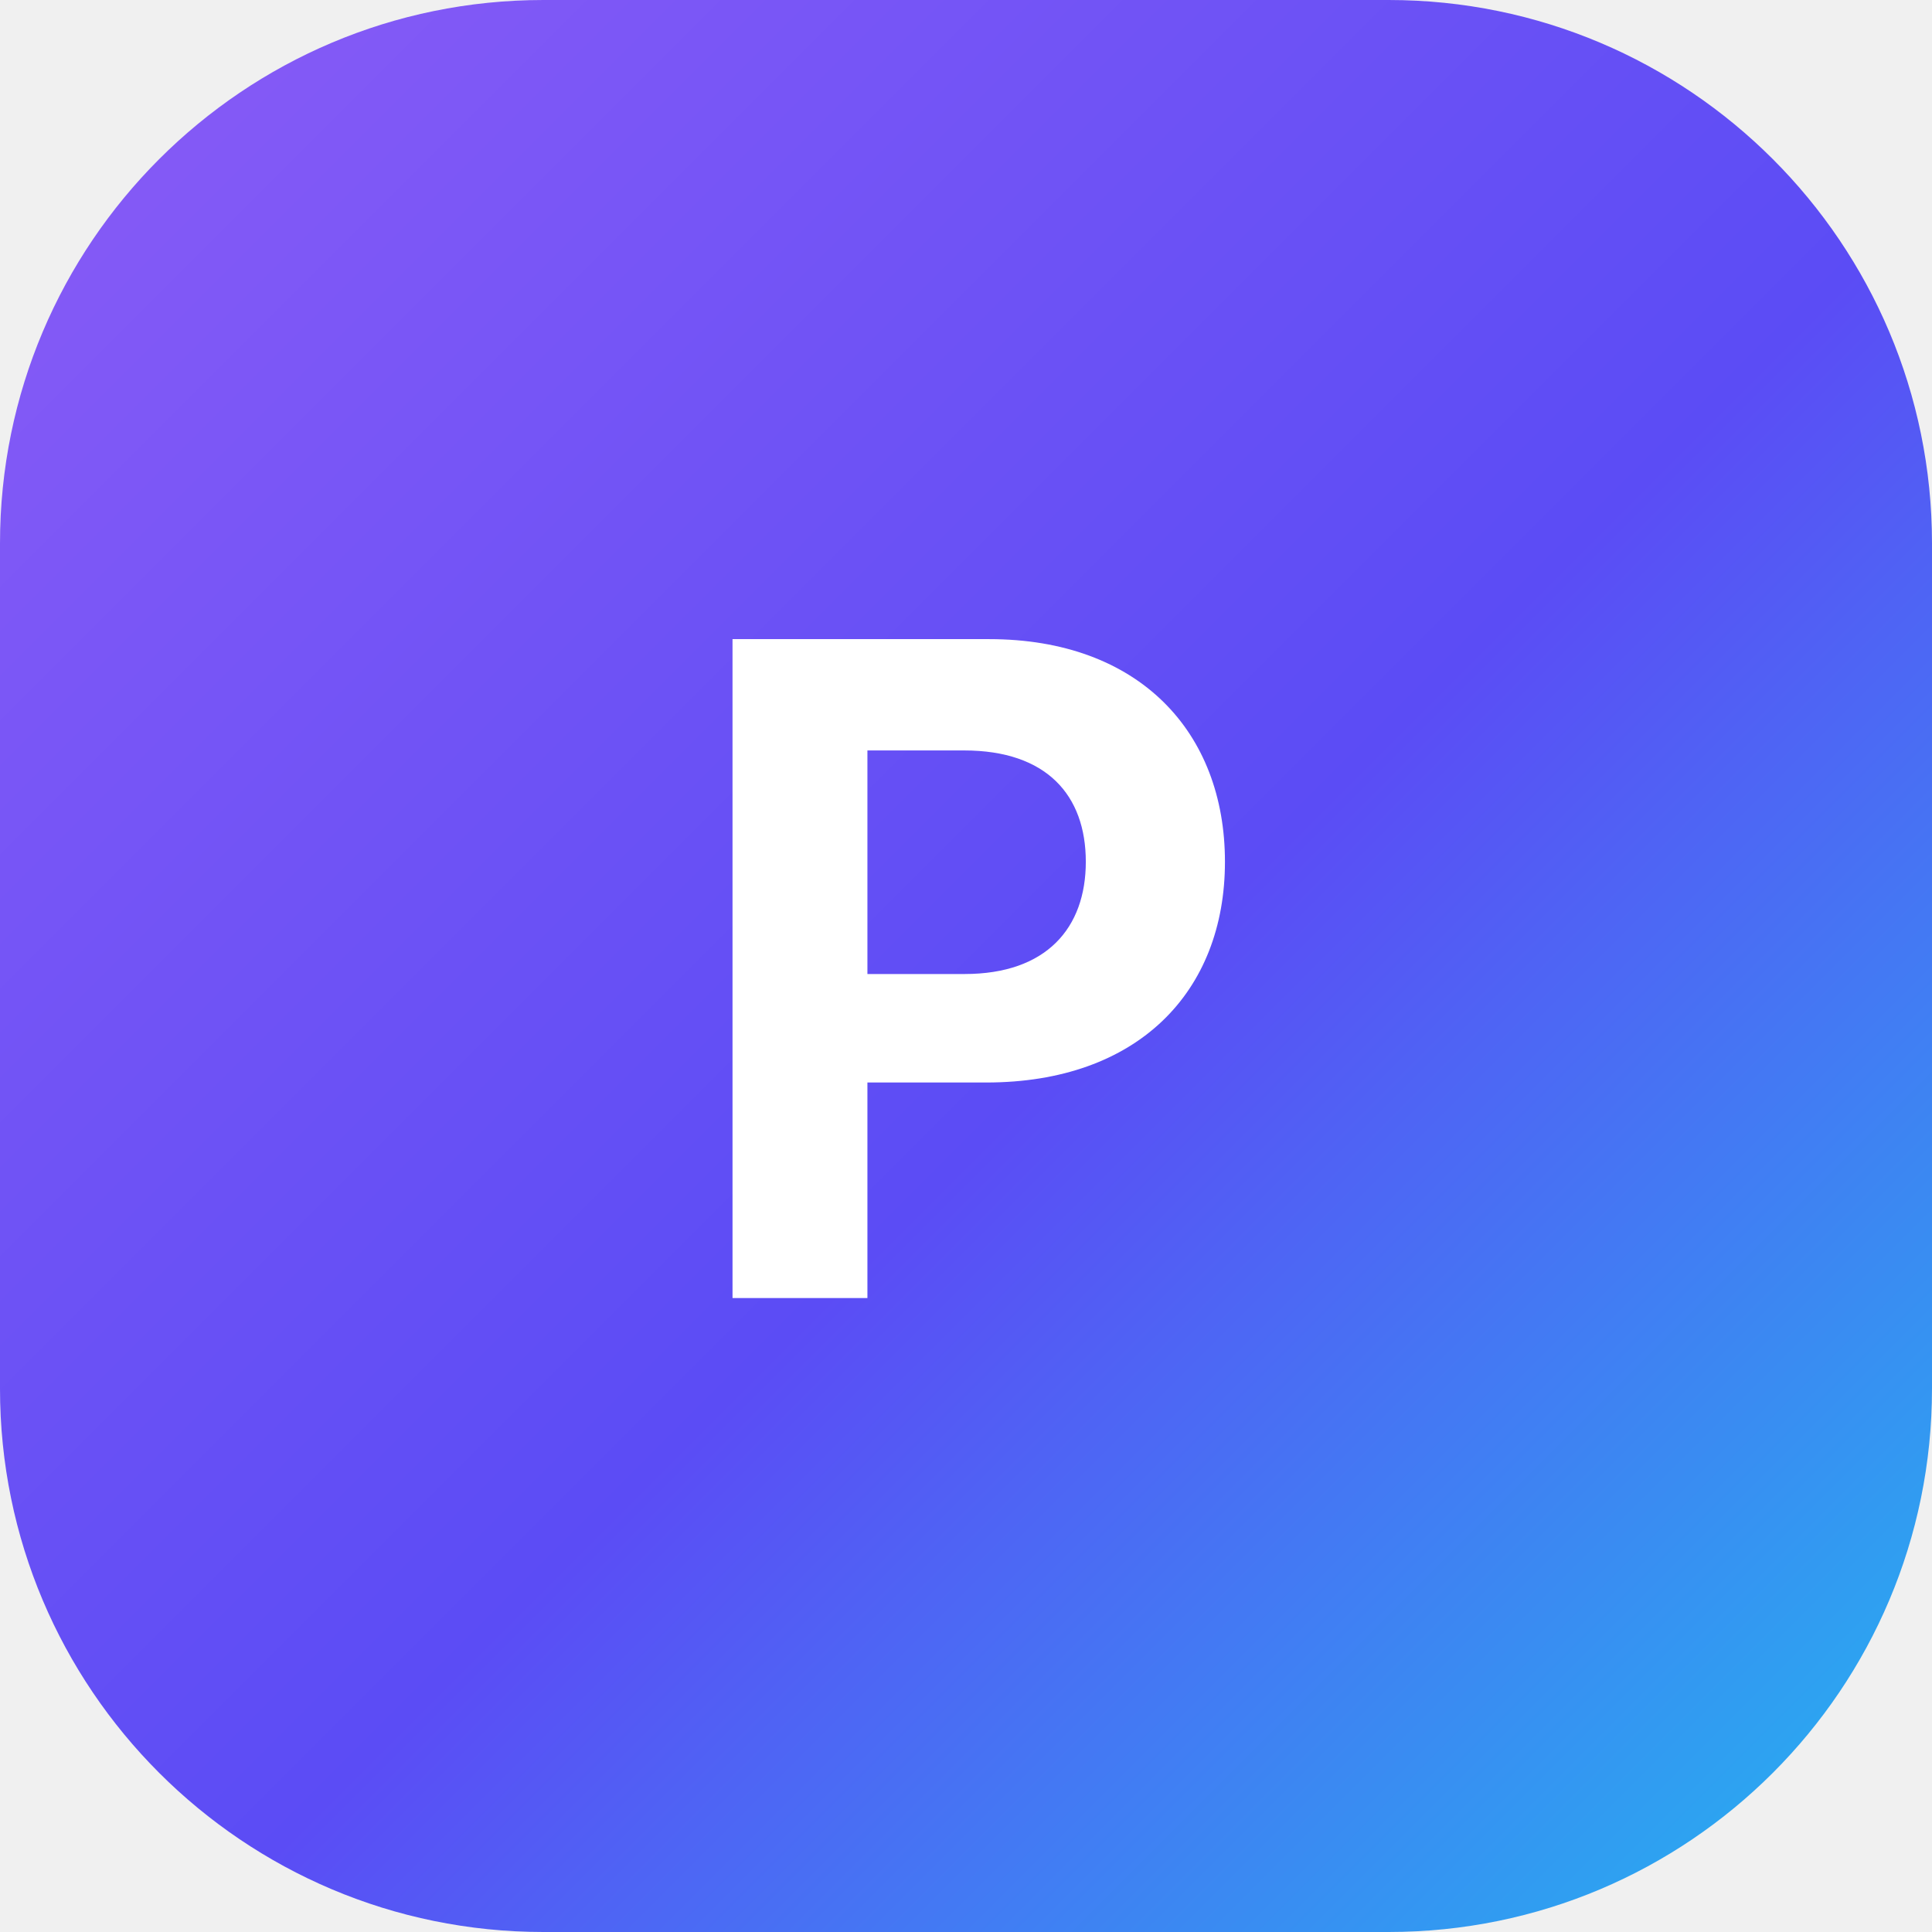
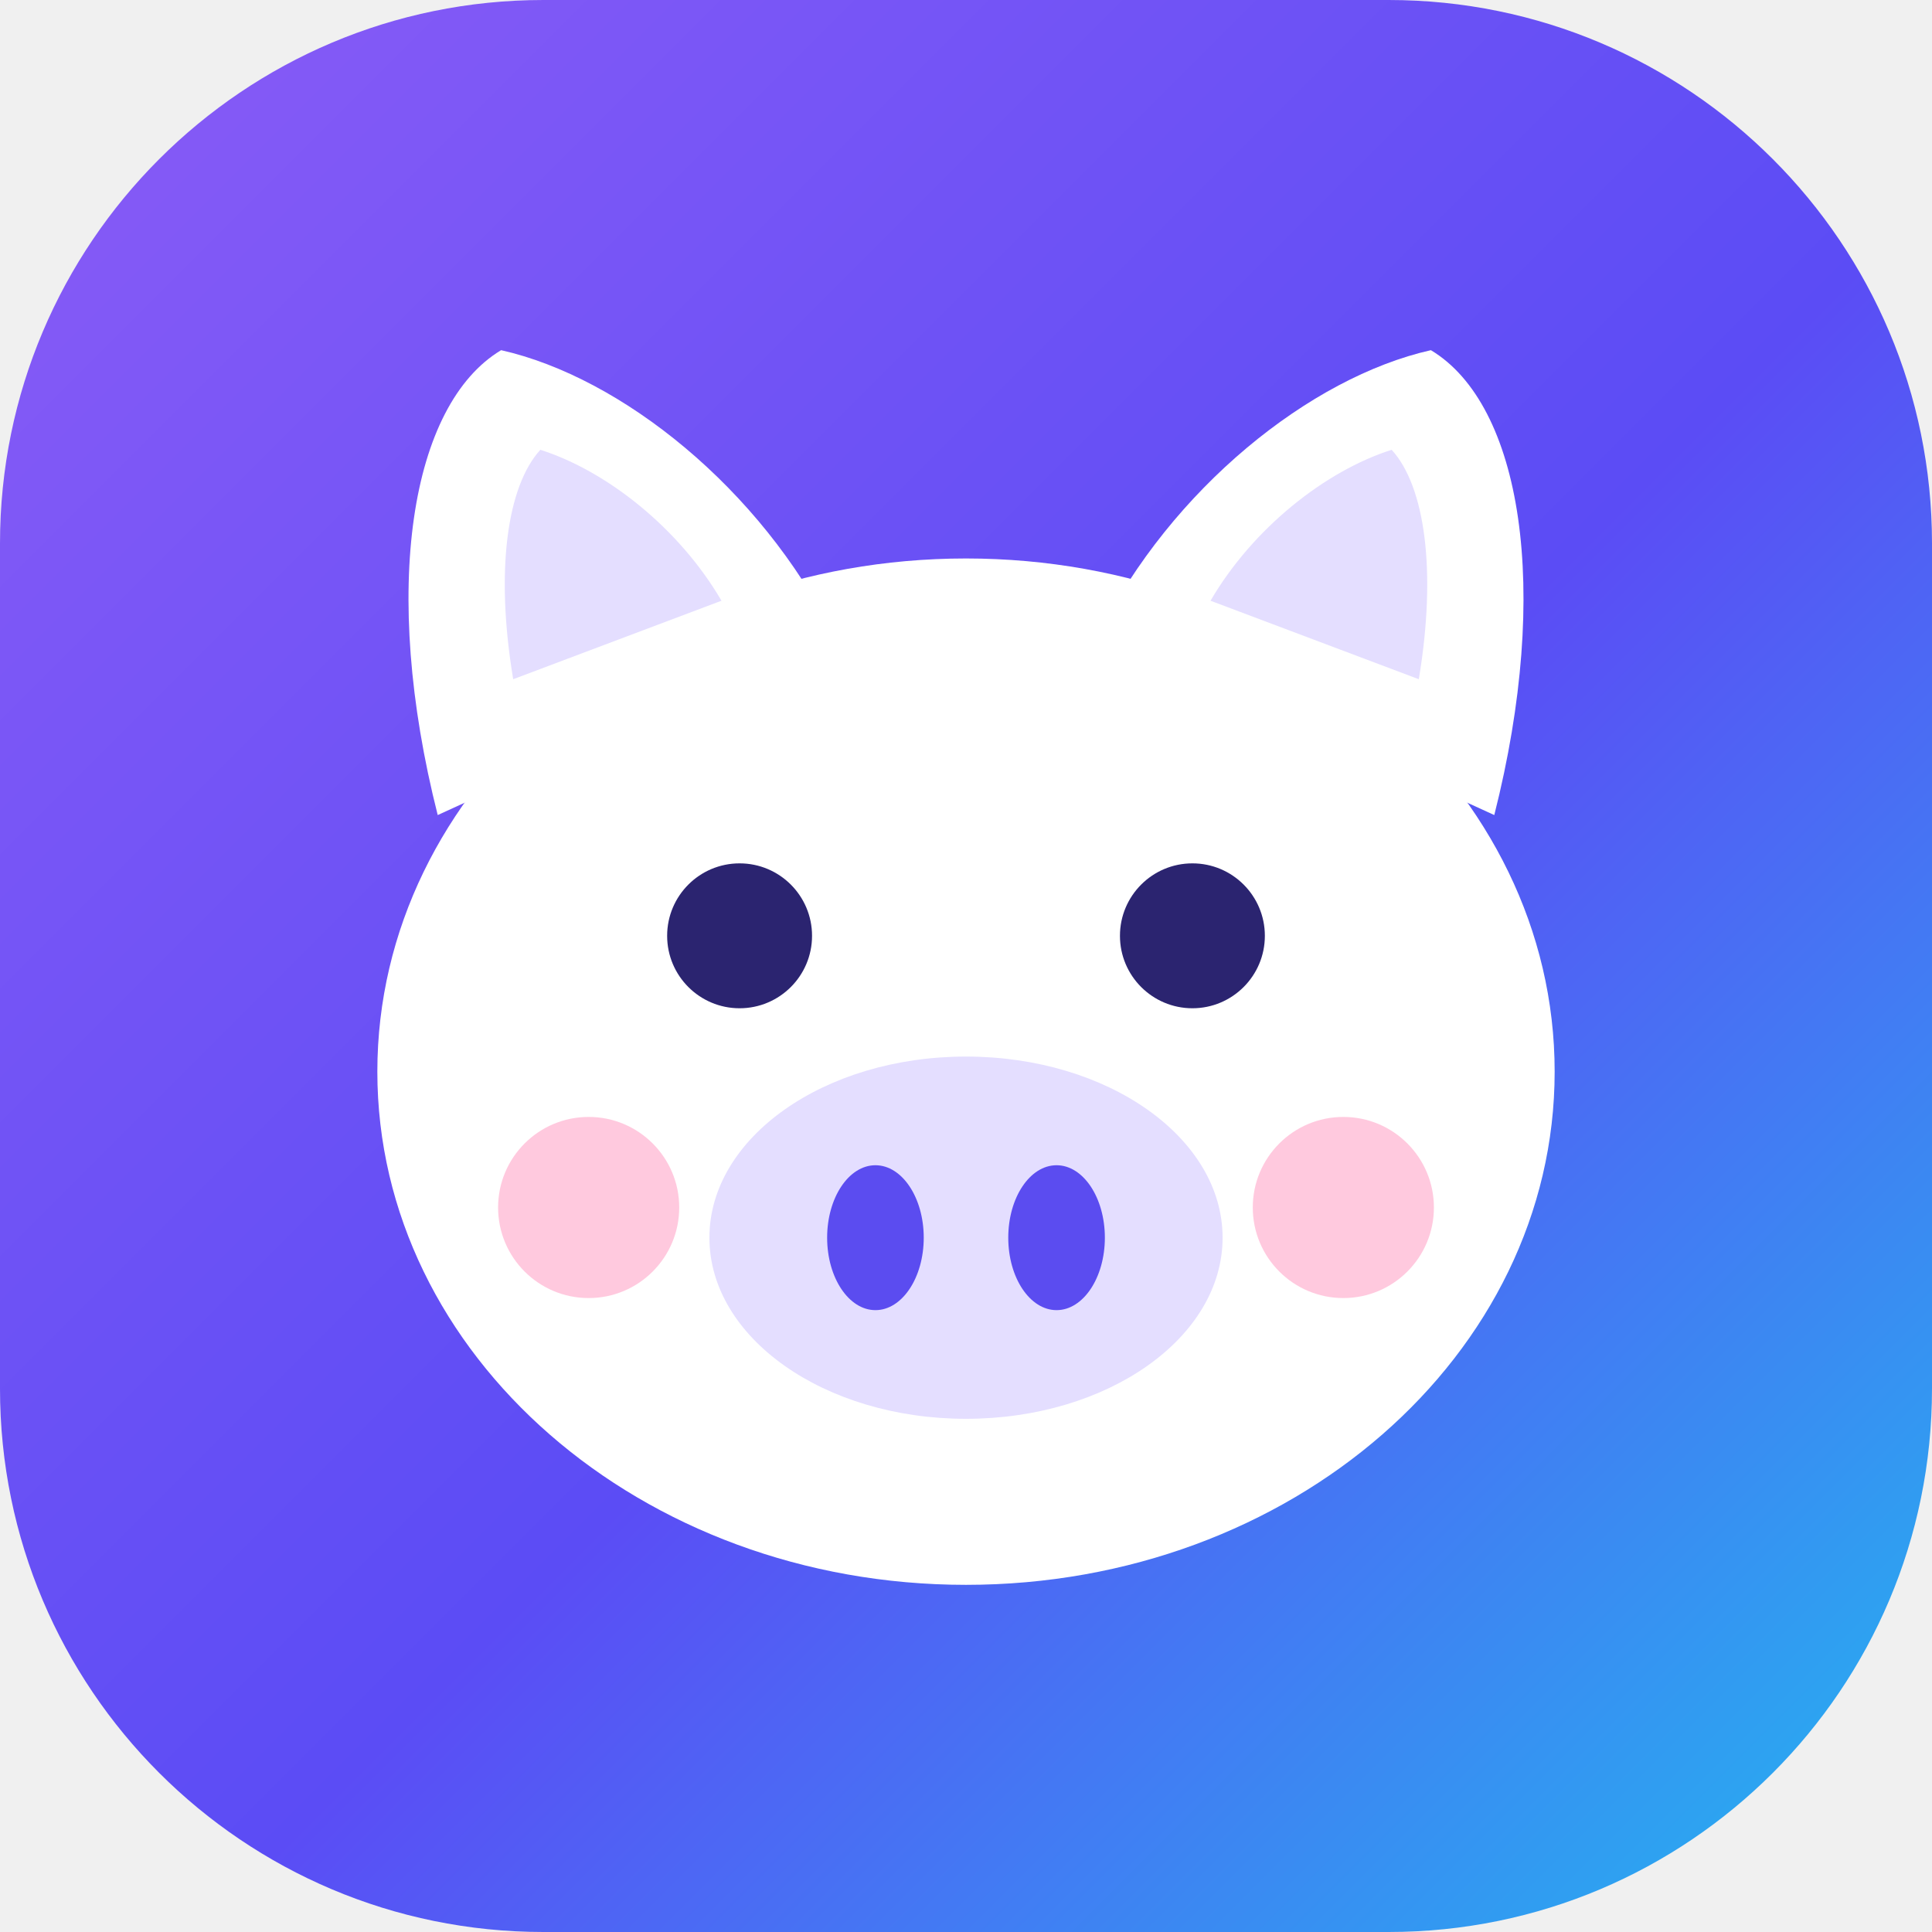
<svg xmlns="http://www.w3.org/2000/svg" viewBox="0 0 64 64">
  <defs>
    <linearGradient id="g" x1="0" y1="0" x2="1" y2="1">
      <stop offset="0" stop-color="#8B5CF6" />
      <stop offset=".55" stop-color="#5B4CF5" />
      <stop offset="1" stop-color="#22B8F0" />
    </linearGradient>
  </defs>
  <rect width="64" height="64" rx="18" fill="url(#g)" />
-   <text x="32" y="43" font-family="Inter,system-ui,sans-serif" font-size="30" font-weight="700" fill="#fff" text-anchor="middle">P</text>
+   <g>
+     <path d="M14.5 27C12.6 19.5 13.6 13.4 16.6 11.6c4 .9 8.6 4.6 11 9.4z" fill="#fff" />
+     <path d="M49.5 27c1.9-7.5.9-13.6-2.1-15.4-4 .9-8.6 4.6-11 9.4z" fill="#fff" />
+     <path d="M17 22.5c-.6-3.6-.2-6.4.9-7.6 2.2.7 4.6 2.6 6 5z" fill="#E4DEFF" />
+     <path d="M47 22.5c.6-3.6.2-6.4-.9-7.6-2.2.7-4.6 2.6-6 5z" fill="#E4DEFF" />
+     <ellipse cx="32" cy="35.5" rx="19.5" ry="17" fill="#fff" />
+     <circle cx="19.5" cy="40" r="3" fill="#FFC9DE" />
+     <circle cx="44.5" cy="40" r="3" fill="#FFC9DE" />
+     <circle cx="24.5" cy="31" r="2.4" fill="#2B2470" />
+     <circle cx="39.5" cy="31" r="2.4" fill="#2B2470" />
+     <ellipse cx="32" cy="41" rx="8.5" ry="6" fill="#E4DEFF" />
+     <ellipse cx="29" cy="41" rx="1.6" ry="2.4" fill="#5B4CF0" />
+     <ellipse cx="35" cy="41" rx="1.6" ry="2.4" fill="#5B4CF0" />
+   </g>
</svg>
